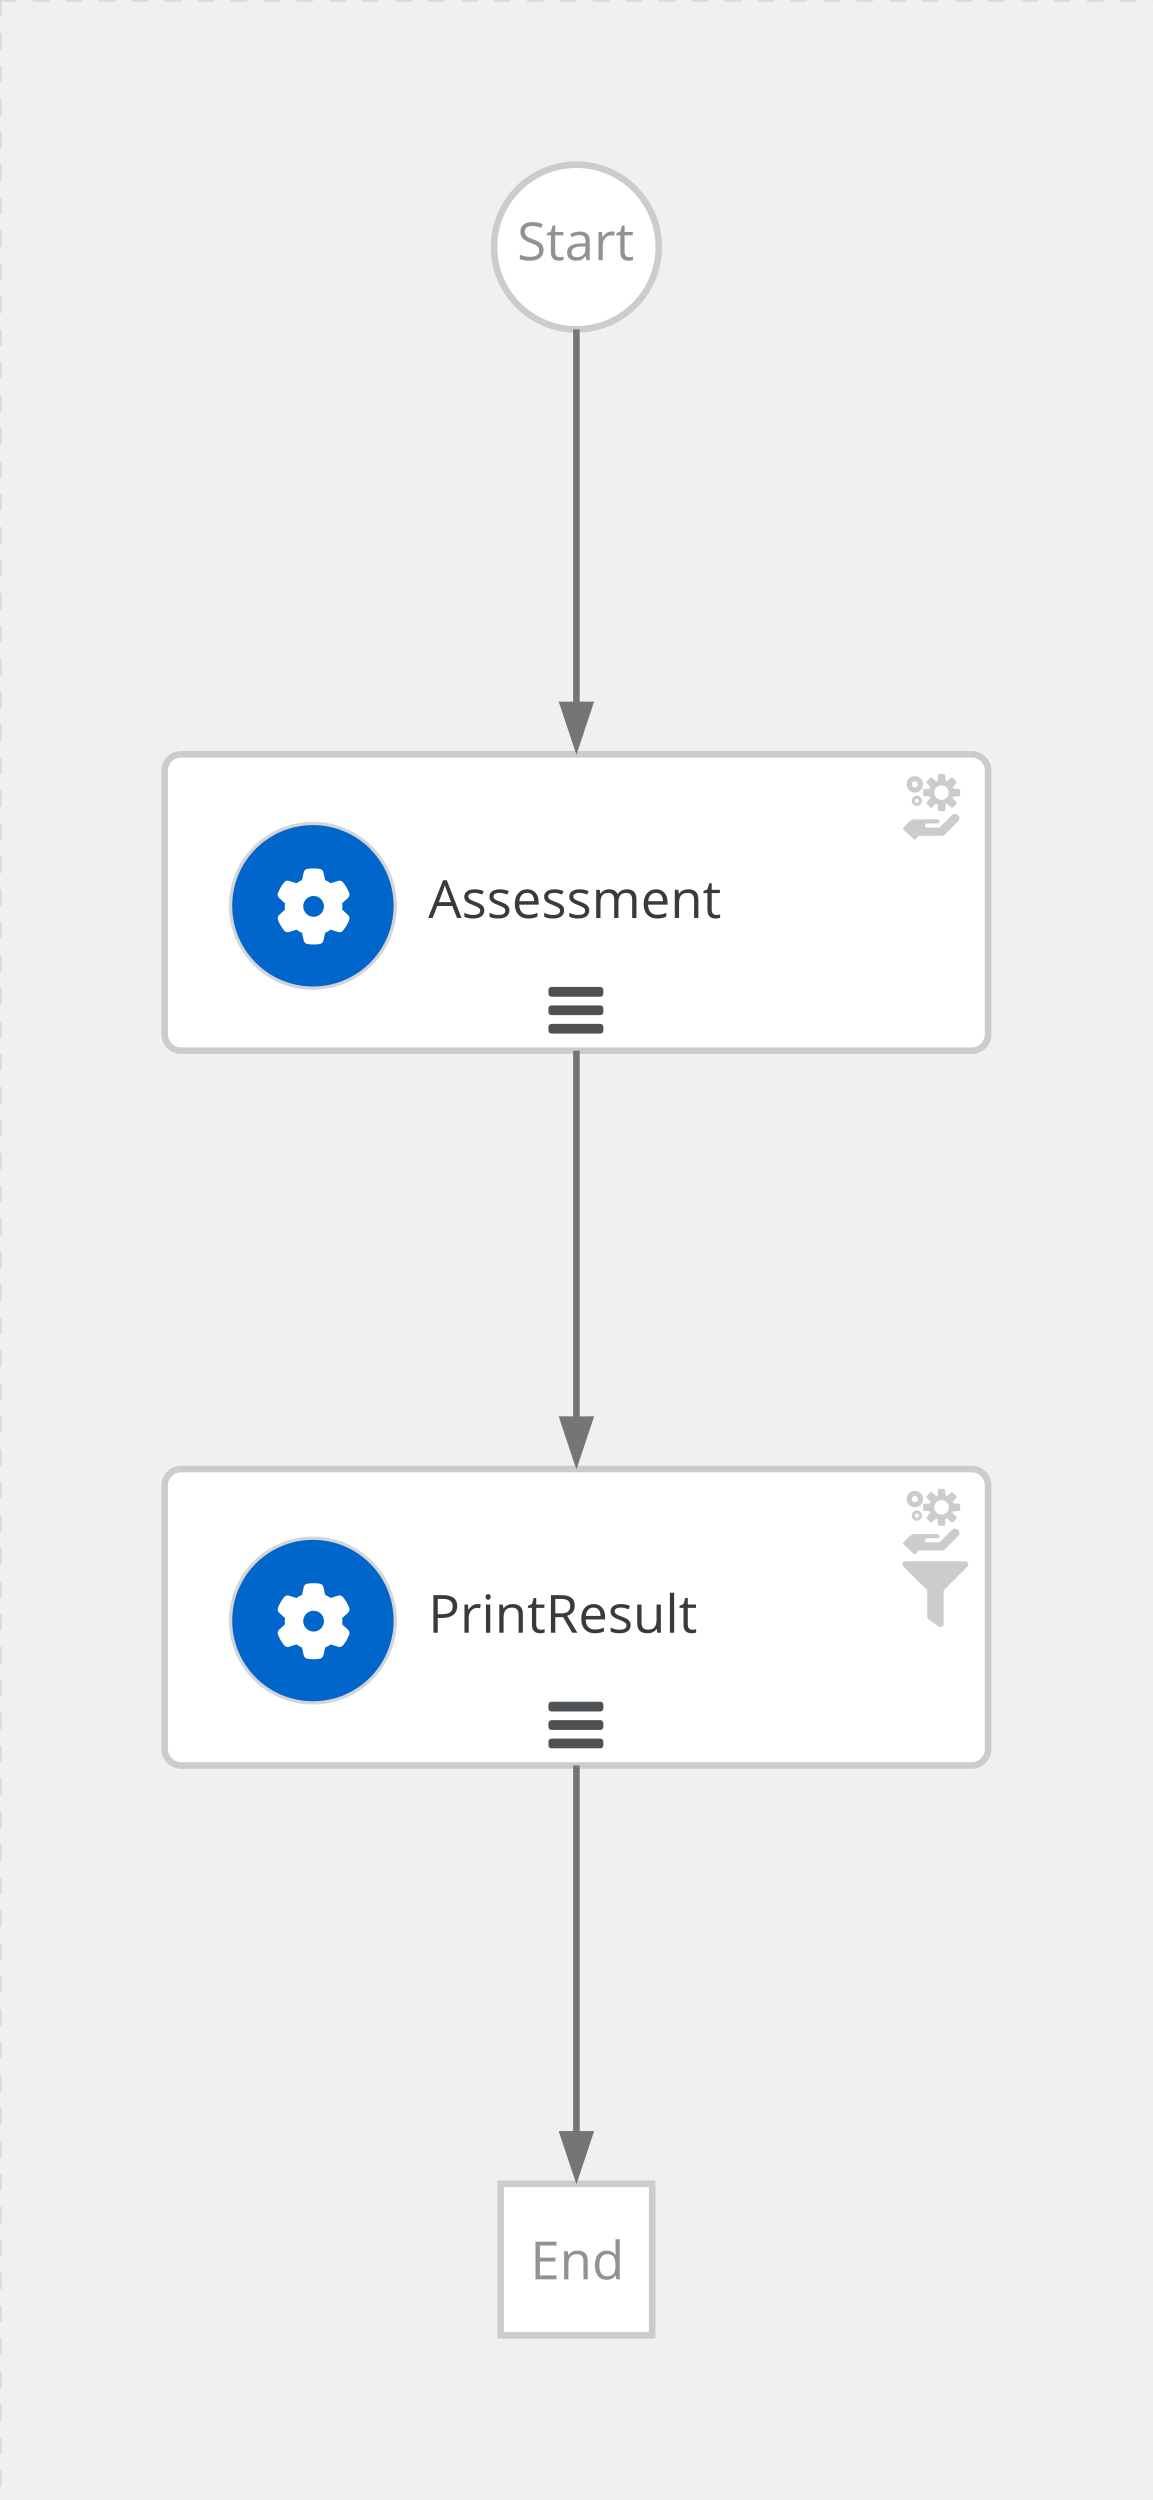
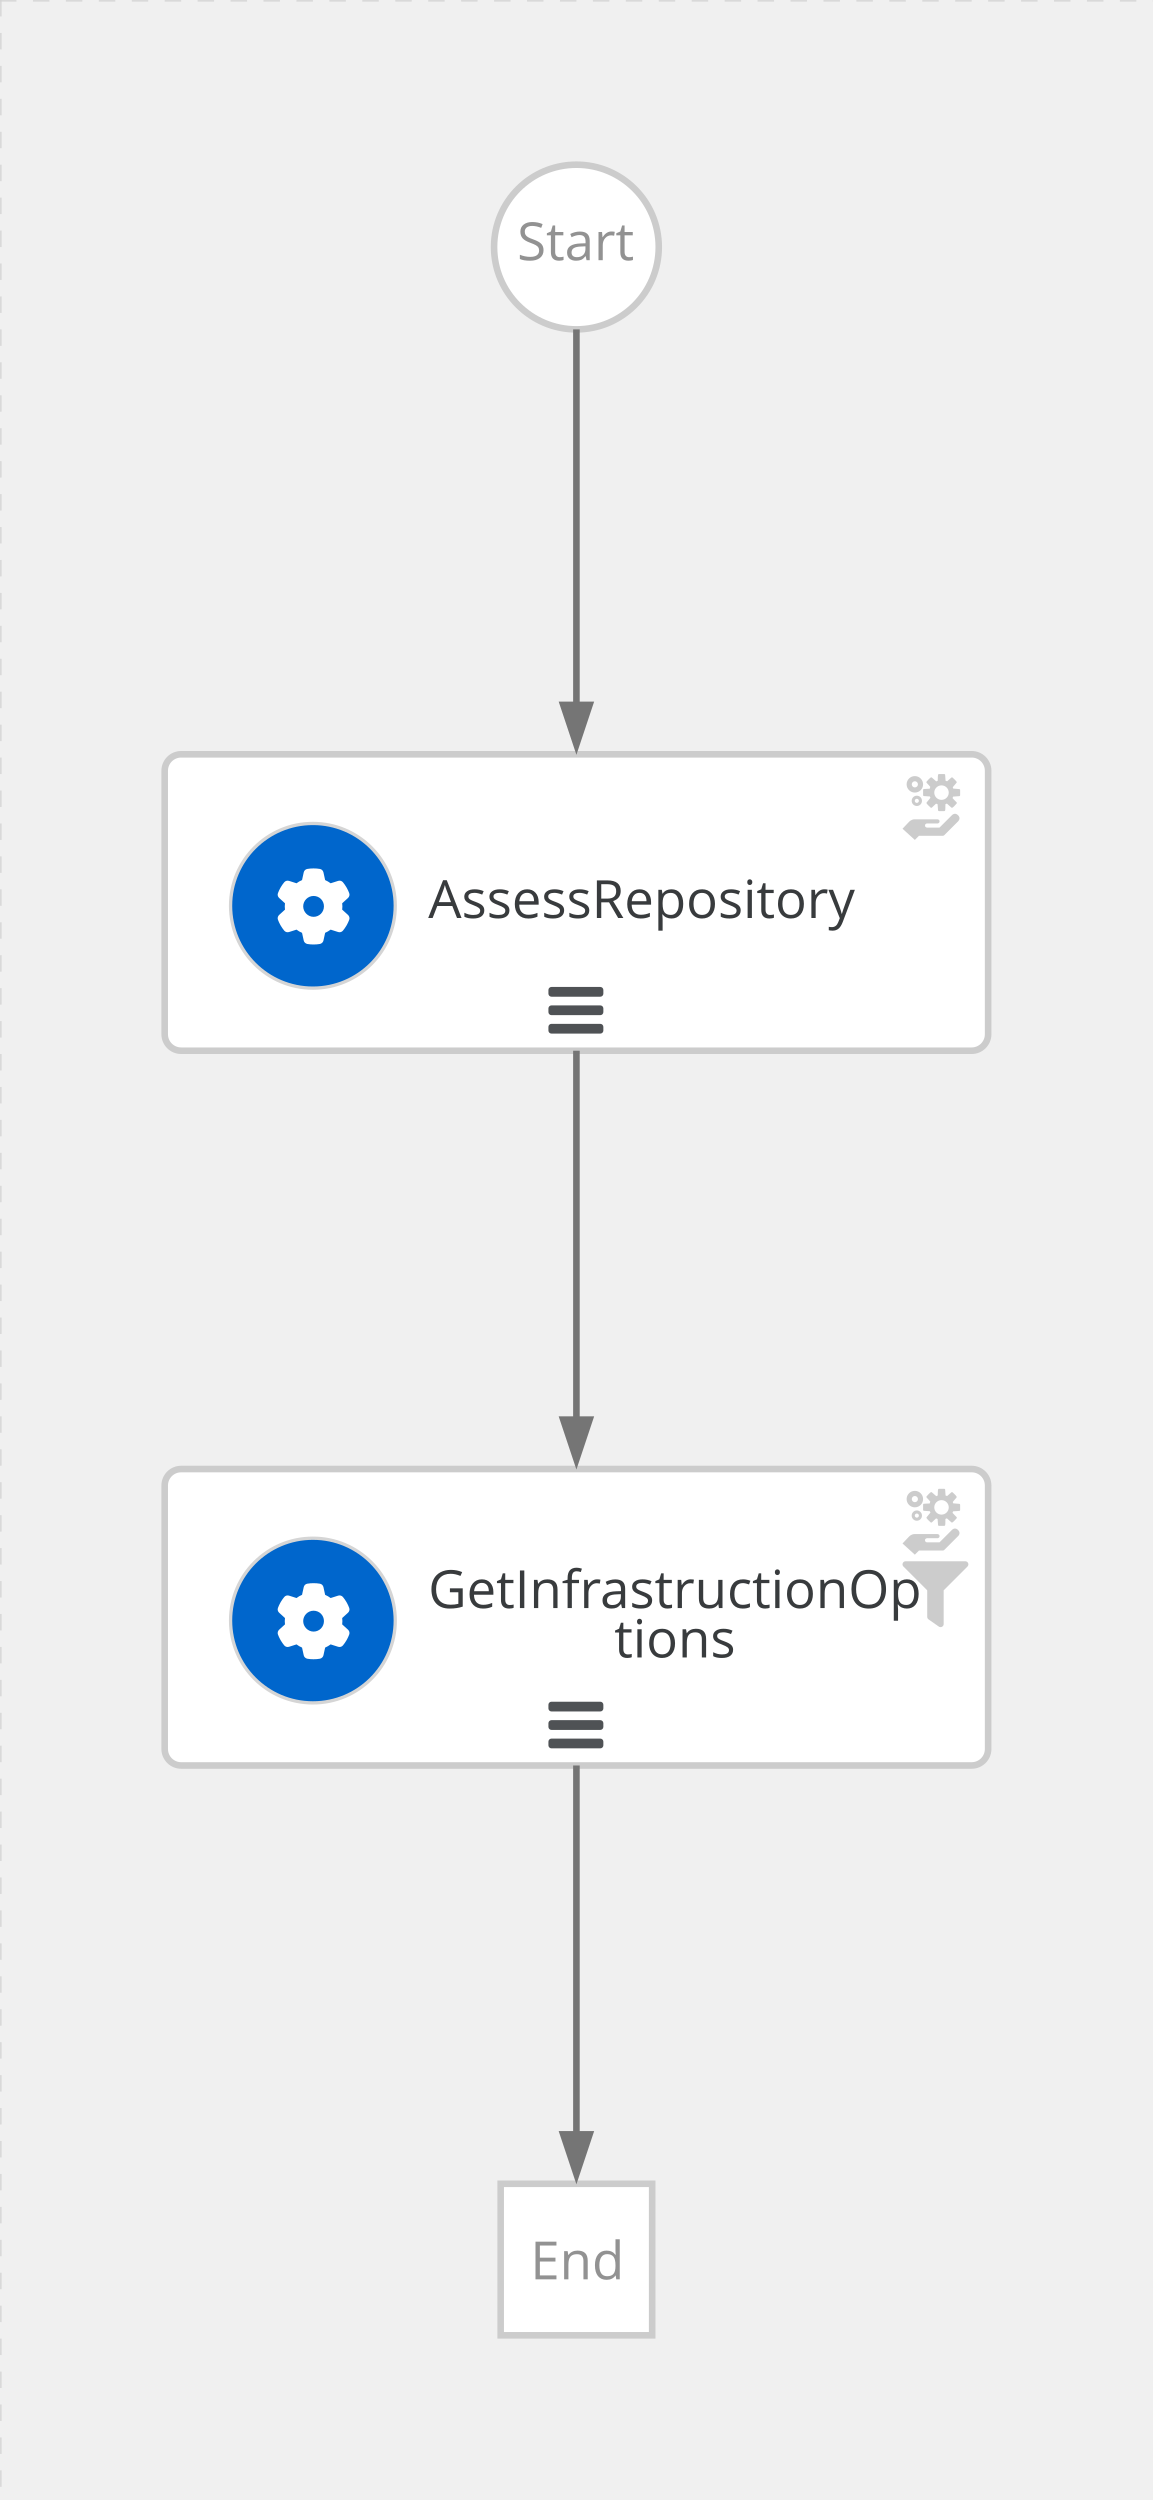
<svg xmlns="http://www.w3.org/2000/svg" version="1.1" width="350" height="759" viewBox="0 0 350 759">
  <defs />
  <g transform="matrix(1,0,0,1,0,0)">
    <g>
      <g>
        <g>
          <path fill="none" stroke="#d3d3d3" paint-order="fill stroke markers" d=" M 0 0 L 1200 0" stroke-miterlimit="10" stroke-opacity="0.8" stroke-dasharray="5" />
        </g>
        <g>
          <path fill="none" stroke="#d3d3d3" paint-order="fill stroke markers" d=" M 0 0 L 0 800" stroke-miterlimit="10" stroke-opacity="0.8" stroke-dasharray="5" />
        </g>
      </g>
-       <g id="_8EA9F70B-F9AA-4952-9E81-4C4D8E68BADC" transform="matrix(1,0,0,1,150,50)">
+       <g id="_9C9E56B1-6BFE-47C4-849D-CAA71E6E0498" transform="matrix(1,0,0,1,150,50)">
        <g>
-           <path fill="#fff" stroke="#ccc" id="_8EA9F70B-F9AA-4952-9E81-4C4D8E68BADC?shapeType=BACKGROUND" paint-order="fill stroke markers" d=" M 25 0 L 25 0 L 25 0 A 25 25 0 0 1 50 25 L 50 25 L 50 25 A 25 25 0 0 1 25 50 L 25 50 L 25 50 A 25 25 0 0 1 0 25 L 0 25 L 0 25 A 25 25 0 0 1 25 0 Z" stroke-miterlimit="10" stroke-width="2" stroke-dasharray="" />
+           <path fill="#fff" stroke="#ccc" id="_9C9E56B1-6BFE-47C4-849D-CAA71E6E0498?shapeType=BACKGROUND" paint-order="fill stroke markers" d=" M 25 0 L 25 0 L 25 0 A 25 25 0 0 1 50 25 L 50 25 L 50 25 A 25 25 0 0 1 25 50 L 25 50 L 25 50 A 25 25 0 0 1 0 25 L 0 25 L 0 25 A 25 25 0 0 1 25 0 Z" stroke-miterlimit="10" stroke-width="2" stroke-dasharray="" />
        </g>
        <g transform="matrix(1,0,0,1,7,29)">
          <text fill="#929292" stroke="none" font-family="Open Sans" font-size="12pt" font-style="normal" font-weight="normal" text-decoration="normal" x="0" y="0" text-anchor="start" dominant-baseline="alphabetic">Start</text>
        </g>
      </g>
-       <g id="_D7A8B6CB-78A3-4234-A9AA-9031D909CD35" transform="matrix(1,0,0,1,50,229)">
+       <g id="_049C7F4B-E709-42B7-B1CB-46B01E498F04" transform="matrix(1,0,0,1,50,229)">
        <g>
-           <path fill="#fff" stroke="#ccc" id="_D7A8B6CB-78A3-4234-A9AA-9031D909CD35?shapeType=BACKGROUND" paint-order="fill stroke markers" d=" M 0 5 L 0 5 L 0 5 A 5 5 0 0 1 5 0 L 245 0 L 245 0 L 245 0 A 5 5 0 0 1 250 5 L 250 85 L 250 85 L 250 85 A 5 5 0 0 1 245 90 L 5 90 L 5 90 L 5 90 A 5 5 0 0 1 0 85 Z" stroke-miterlimit="10" stroke-width="2" stroke-dasharray="" />
+           <path fill="#fff" stroke="#ccc" id="_049C7F4B-E709-42B7-B1CB-46B01E498F04?shapeType=BACKGROUND" paint-order="fill stroke markers" d=" M 0 5 L 0 5 L 0 5 A 5 5 0 0 1 5 0 L 245 0 L 245 0 L 245 0 A 5 5 0 0 1 250 5 L 250 85 L 250 85 L 250 85 A 5 5 0 0 1 245 90 L 5 90 L 5 90 L 5 90 A 5 5 0 0 1 0 85 Z" stroke-miterlimit="10" stroke-width="2" stroke-dasharray="" />
        </g>
        <g transform="matrix(1,0,0,1,45,46)">
-           <g id="_D7A8B6CB-78A3-4234-A9AA-9031D909CD35">
-             <path fill="#0066CC" stroke="#d5d5d5" id="_D7A8B6CB-78A3-4234-A9AA-9031D909CD35" paint-order="fill stroke markers" d=" M 0 -25 L 0 -25 L 1.5308084989341915e-15 -25 A 25 25 0 0 1 25 0 L 25 0 L 25 0 A 25 25 0 0 1 1.5308084989341915e-15 25 L 0 25 L 1.5308084989341915e-15 25 A 25 25 0 0 1 -25 3.061616997868383e-15 L -25 0 L -25 3.061616997868383e-15 A 25 25 0 0 1 1.5308084989341915e-15 -25 Z" stroke-miterlimit="10" stroke-dasharray="" />
+           <g id="_049C7F4B-E709-42B7-B1CB-46B01E498F04">
+             <path fill="#0066CC" stroke="#d5d5d5" id="_049C7F4B-E709-42B7-B1CB-46B01E498F04" paint-order="fill stroke markers" d=" M 0 -25 L 0 -25 L 1.5308084989341915e-15 -25 A 25 25 0 0 1 25 0 L 25 0 L 25 0 A 25 25 0 0 1 1.5308084989341915e-15 25 L 0 25 L 1.5308084989341915e-15 25 A 25 25 0 0 1 -25 3.061616997868383e-15 L -25 0 L -25 3.061616997868383e-15 A 25 25 0 0 1 1.5308084989341915e-15 -25 Z" stroke-miterlimit="10" stroke-dasharray="" />
          </g>
          <g>
            <g transform="matrix(0.35,0,0,0.35,-11,-11)">
              <path fill="#fff" stroke="#fff" paint-order="fill stroke markers" d=" M 0 0 M 61.99 20.83 C 62.4 21.9 62.05 23.12 61.2 23.9 L 55.79 28.83 C 55.93 29.87 56 30.93 56 32 C 56 33.07 55.92 34.14 55.79 35.17 L 61.2 40.09 C 62.05 40.88 62.4 42.09 61.99 43.17 C 61.44 44.66 60.78 46.09 60.03 47.46 L 59.44 48.47 C 58.61 49.85 57.69 51.15 56.68 52.38 C 55.93 53.27 54.72 53.58 53.62 53.23 L 46.66 51.01 C 44.98 52.3 43.02 53.37 41.16 54.2 L 39.6 61.34 C 39.35 62.46 38.48 63.26 37.32 63.56 C 35.6 63.85 33.82 64 31.9 64 C 30.2 64 28.42 63.85 26.7 63.56 C 25.55 63.26 24.68 62.46 24.43 61.34 L 22.87 54.2 C 20.89 53.37 19.04 52.3 17.37 51.01 L 10.41 53.23 C 9.31 53.58 8.09 53.27 7.35 52.38 C 6.34 51.14 5.41 49.84 4.59 48.47 L 4 47.46 C 3.24 46.1 2.58 44.66 2.03 43.17 C 1.63 42.09 1.97 40.88 2.82 40.09 L 8.23 35.17 C 8.09 34.13 8.02 33.07 8.02 32 C 8.02 30.93 8.09 29.86 8.23 28.83 L 2.82 23.9 C 1.96 23.11 1.62 21.91 2.03 20.83 C 2.58 19.34 3.25 17.9 4 16.54 L 4.58 15.53 C 5.41 14.15 6.33 12.86 7.35 11.62 C 8.09 10.73 9.31 10.42 10.41 10.77 L 17.37 12.99 C 19.04 11.7 20.89 10.62 22.87 9.81 L 24.43 2.67 C 24.68 1.54 25.55 0.63 26.7 0.44 C 28.43 0.15 30.2 8.326672684688674e-16 32.01 8.326672684688674e-16 C 33.82 8.326672684688674e-16 35.6 0.15 37.32 0.44 C 38.47 0.63 39.35 1.53 39.6 2.67 L 41.16 9.81 C 43.02 10.63 44.98 11.7 46.66 12.99 L 53.62 10.77 C 54.72 10.42 55.93 10.73 56.68 11.62 C 57.69 12.85 58.62 14.15 59.44 15.53 L 60.03 16.54 C 60.78 17.9 61.44 19.34 61.99 20.83 L 61.99 20.83 Z M 0 0 M 32 42 C 37.53 42 42 37.53 42 31.89 C 42 26.25 37.53 21.89 32 21.89 C 26.47 21.89 22 26.48 22 31.89 C 22 37.3 26.48 42 32 42 Z" stroke-miterlimit="10" stroke-width="2" stroke-dasharray="" />
            </g>
          </g>
        </g>
        <g transform="matrix(1,0,0,1,224,6)">
          <g>
            <path fill="white" stroke="white" paint-order="fill stroke markers" d=" M 9 0 L 11 0 L 11 0 A 9 9 0 0 1 20 9 L 20 11 L 20 11 A 9 9 0 0 1 11 20 L 9 20 L 9 20 A 9 9 0 0 1 0 11 L 0 9 L 0 9 A 9 9 0 0 1 9 0 Z" fill-opacity="0.001" stroke-miterlimit="10" stroke-opacity="0.001" stroke-dasharray="" />
          </g>
          <g transform="matrix(2,0,0,2,0,0)">
            <path fill="#CCC" stroke="none" paint-order="stroke fill markers" d=" M 0 0 M 2.175 3.286 C 1.743 3.286 1.394 3.637 1.394 4.067 C 1.394 4.498 1.745 4.849 2.175 4.849 C 2.605 4.849 2.956 4.498 2.956 4.067 C 2.956 3.637 2.606 3.286 2.175 3.286 Z M 0 0 M 2.175 4.38 C 2.003 4.38 1.863 4.239 1.863 4.067 C 1.863 3.896 2.003 3.755 2.175 3.755 C 2.346 3.755 2.487 3.896 2.487 4.067 C 2.487 4.239 2.346 4.38 2.175 4.38 Z M 0 0 M 1.875 0.312 C 1.185 0.312 0.625 0.873 0.625 1.563 C 0.625 2.254 1.185 2.813 1.875 2.813 C 2.565 2.813 3.125 2.253 3.125 1.563 C 3.125 0.874 2.565 0.312 1.875 0.312 Z M 0 0 M 1.875 2.032 C 1.616 2.032 1.406 1.822 1.406 1.563 C 1.406 1.304 1.616 1.094 1.875 1.094 C 2.134 1.094 2.344 1.304 2.344 1.563 C 2.344 1.822 2.134 2.032 1.875 2.032 Z M 0 0 M 8.641 2.285 L 7.704 2.208 C 7.665 2.085 7.683 2.121 7.626 2 C 7.75 1.829 8.078 1.493 8.205 1.321 C 8.222 1.296 8.235 1.269 8.235 1.238 C 8.235 1.115 7.716 0.64 7.603 0.535 C 7.577 0.513 7.546 0.5 7.511 0.5 C 7.48 0.5 7.449 0.509 7.423 0.53 L 6.772 1.1 C 6.666 1.047 6.65 1.047 6.535 1.012 L 6.475 0.112 C 6.47 0.048 6.408 0 6.346 0 L 5.53 0 C 5.469 0 5.416 0.044 5.399 0.106 C 5.343 0.32 5.371 0.796 5.348 1.017 C 5.23 1.056 5.241 1.065 5.129 1.122 L 4.452 0.528 C 4.427 0.511 4.395 0.498 4.36 0.498 C 4.233 0.498 3.74 1.031 3.654 1.149 C 3.631 1.174 3.623 1.205 3.623 1.235 C 3.623 1.266 3.637 1.297 3.654 1.322 C 3.793 1.489 4.098 1.773 4.22 1.949 C 4.164 2.059 4.173 2.109 4.137 2.226 L 3.227 2.269 C 3.17 2.278 3.126 2.345 3.126 2.401 L 3.125 3.213 C 3.125 3.276 3.169 3.332 3.23 3.342 L 4.15 3.402 C 4.189 3.524 4.18 3.485 4.242 3.605 C 4.115 3.776 3.793 4.143 3.666 4.309 C 3.648 4.334 3.636 4.361 3.636 4.392 C 3.636 4.52 4.155 4.99 4.269 5.094 C 4.294 5.117 4.325 5.129 4.36 5.129 C 4.39 5.129 4.427 5.121 4.447 5.1 L 5.094 4.495 C 5.2 4.548 5.209 4.543 5.325 4.578 L 5.397 5.515 C 5.406 5.577 5.468 5.625 5.528 5.625 L 6.345 5.625 C 6.406 5.625 6.459 5.581 6.475 5.52 C 6.532 5.304 6.491 4.804 6.513 4.577 C 6.631 4.542 6.62 4.536 6.732 4.479 L 7.423 5.095 C 7.448 5.113 7.479 5.126 7.514 5.126 C 7.642 5.126 8.135 4.589 8.221 4.472 C 8.244 4.449 8.252 4.419 8.252 4.388 C 8.252 4.353 8.238 4.327 8.221 4.302 C 8.082 4.135 7.714 3.824 7.591 3.649 C 7.647 3.54 7.637 3.542 7.672 3.426 L 8.648 3.353 C 8.705 3.345 8.749 3.278 8.749 3.222 L 8.749 2.41 C 8.747 2.355 8.703 2.297 8.641 2.285 Z M 0 0 M 5.92 3.919 C 5.317 3.919 4.822 3.427 4.822 2.819 C 4.822 2.212 5.314 1.72 5.92 1.72 C 6.528 1.72 7.02 2.212 7.02 2.819 C 7.02 3.427 6.528 3.919 5.92 3.919 Z M 0 0 M 8.435 6.25 C 7.941 5.757 7.497 6.25 7.497 6.25 L 5.622 8.125 L 3.728 8.125 C 3.728 8.125 3.415 8.125 3.415 7.813 C 3.415 7.5 3.747 7.5 3.747 7.5 L 5.31 7.5 C 5.31 7.5 5.622 7.5 5.622 7.187 C 5.622 6.875 5.31 6.875 5.31 6.875 L 1.882 6.87 C 1.683 6.865 1.305 6.905 0.944 7.304 L 0 8.301 L 1.872 10 L 2.497 9.374 L 6.117 9.374 C 6.2 9.374 6.28 9.342 6.339 9.283 L 6.872 8.75 L 8.435 7.187 C 8.435 7.187 8.927 6.743 8.435 6.25 Z" />
          </g>
        </g>
        <g transform="matrix(1,0,0,1,117,70)">
          <g>
            <path fill="white" stroke="white" paint-order="fill stroke markers" d=" M 9 0 L 11 0 L 11 0 A 9 9 0 0 1 20 9 L 20 11 L 20 11 A 9 9 0 0 1 11 20 L 9 20 L 9 20 A 9 9 0 0 1 0 11 L 0 9 L 0 9 A 9 9 0 0 1 9 0 Z" fill-opacity="0.001" stroke-miterlimit="10" stroke-opacity="0.001" stroke-dasharray="" />
          </g>
          <g>
            <path fill="#4F5255" stroke="#4F5255" paint-order="fill stroke markers" d=" M 0 0 M 15.26 3.1 L 0.42 3.1 C 0.189 3.1 0 2.911 0 2.68 L 0 1.56 C 0 1.329 0.189 1.14 0.42 1.14 L 15.26 1.14 C 15.491 1.14 15.68 1.329 15.68 1.56 L 15.68 2.68 C 15.68 2.911 15.491 3.1 15.26 3.1 Z M 0 0 M 15.26 8.7 L 0.42 8.7 C 0.189 8.7 0 8.511 0 8.28 L 0 7.16 C 0 6.929 0.189 6.74 0.42 6.74 L 15.26 6.74 C 15.491 6.74 15.68 6.929 15.68 7.16 L 15.68 8.28 C 15.68 8.511 15.491 8.7 15.26 8.7 Z M 0 0 M 15.26 14.3 L 0.42 14.3 C 0.189 14.3 0 14.111 0 13.88 L 0 12.76 C 0 12.529 0.189 12.34 0.42 12.34 L 15.26 12.34 C 15.491 12.34 15.68 12.529 15.68 12.76 L 15.68 13.88 C 15.68 14.111 15.491 14.3 15.26 14.3 Z" stroke-miterlimit="10" stroke-dasharray="" />
          </g>
        </g>
        <g transform="matrix(1,0,0,1,80,31.5)">
-           <text fill="#383B3D" stroke="none" font-family="Open Sans" font-size="12pt" font-style="normal" font-weight="normal" text-decoration="normal" x="44.48" y="12" text-anchor="middle" dominant-baseline="central">Assessment</text>
+           <text fill="#383B3D" stroke="none" font-family="Open Sans" font-size="12pt" font-style="normal" font-weight="normal" text-decoration="normal" x="64.777" y="12" text-anchor="middle" dominant-baseline="central">AssessRepository</text>
        </g>
      </g>
-       <g id="_9D924B7D-1FB5-4D83-B306-01F58D9CB186" transform="matrix(1,0,0,1,50,446)">
+       <g id="_BF46CB74-DBD8-4FCA-8467-02E5ECF15D85" transform="matrix(1,0,0,1,50,446)">
        <g>
-           <path fill="#fff" stroke="#ccc" id="_9D924B7D-1FB5-4D83-B306-01F58D9CB186?shapeType=BACKGROUND" paint-order="fill stroke markers" d=" M 0 5 L 0 5 L 0 5 A 5 5 0 0 1 5 0 L 245 0 L 245 0 L 245 0 A 5 5 0 0 1 250 5 L 250 85 L 250 85 L 250 85 A 5 5 0 0 1 245 90 L 5 90 L 5 90 L 5 90 A 5 5 0 0 1 0 85 Z" stroke-miterlimit="10" stroke-width="2" stroke-dasharray="" />
+           <path fill="#fff" stroke="#ccc" id="_BF46CB74-DBD8-4FCA-8467-02E5ECF15D85?shapeType=BACKGROUND" paint-order="fill stroke markers" d=" M 0 5 L 0 5 L 0 5 A 5 5 0 0 1 5 0 L 245 0 L 245 0 L 245 0 A 5 5 0 0 1 250 5 L 250 85 L 250 85 L 250 85 A 5 5 0 0 1 245 90 L 5 90 L 5 90 L 5 90 A 5 5 0 0 1 0 85 Z" stroke-miterlimit="10" stroke-width="2" stroke-dasharray="" />
        </g>
        <g transform="matrix(1,0,0,1,45,46)">
-           <g id="_9D924B7D-1FB5-4D83-B306-01F58D9CB186">
-             <path fill="#0066CC" stroke="#d5d5d5" id="_9D924B7D-1FB5-4D83-B306-01F58D9CB186" paint-order="fill stroke markers" d=" M 0 -25 L 0 -25 L 1.5308084989341915e-15 -25 A 25 25 0 0 1 25 0 L 25 0 L 25 0 A 25 25 0 0 1 1.5308084989341915e-15 25 L 0 25 L 1.5308084989341915e-15 25 A 25 25 0 0 1 -25 3.061616997868383e-15 L -25 0 L -25 3.061616997868383e-15 A 25 25 0 0 1 1.5308084989341915e-15 -25 Z" stroke-miterlimit="10" stroke-dasharray="" />
+           <g id="_BF46CB74-DBD8-4FCA-8467-02E5ECF15D85">
+             <path fill="#0066CC" stroke="#d5d5d5" id="_BF46CB74-DBD8-4FCA-8467-02E5ECF15D85" paint-order="fill stroke markers" d=" M 0 -25 L 0 -25 L 1.5308084989341915e-15 -25 A 25 25 0 0 1 25 0 L 25 0 L 25 0 A 25 25 0 0 1 1.5308084989341915e-15 25 L 0 25 L 1.5308084989341915e-15 25 A 25 25 0 0 1 -25 3.061616997868383e-15 L -25 0 L -25 3.061616997868383e-15 A 25 25 0 0 1 1.5308084989341915e-15 -25 Z" stroke-miterlimit="10" stroke-dasharray="" />
          </g>
          <g>
            <g transform="matrix(0.35,0,0,0.35,-11,-11)">
              <path fill="#fff" stroke="#fff" paint-order="fill stroke markers" d=" M 0 0 M 61.99 20.83 C 62.4 21.9 62.05 23.12 61.2 23.9 L 55.79 28.83 C 55.93 29.87 56 30.93 56 32 C 56 33.07 55.92 34.14 55.79 35.17 L 61.2 40.09 C 62.05 40.88 62.4 42.09 61.99 43.17 C 61.44 44.66 60.78 46.09 60.03 47.46 L 59.44 48.47 C 58.61 49.85 57.69 51.15 56.68 52.38 C 55.93 53.27 54.72 53.58 53.62 53.23 L 46.66 51.01 C 44.98 52.3 43.02 53.37 41.16 54.2 L 39.6 61.34 C 39.35 62.46 38.48 63.26 37.32 63.56 C 35.6 63.85 33.82 64 31.9 64 C 30.2 64 28.42 63.85 26.7 63.56 C 25.55 63.26 24.68 62.46 24.43 61.34 L 22.87 54.2 C 20.89 53.37 19.04 52.3 17.37 51.01 L 10.41 53.23 C 9.31 53.58 8.09 53.27 7.35 52.38 C 6.34 51.14 5.41 49.84 4.59 48.47 L 4 47.46 C 3.24 46.1 2.58 44.66 2.03 43.17 C 1.63 42.09 1.97 40.88 2.82 40.09 L 8.23 35.17 C 8.09 34.13 8.02 33.07 8.02 32 C 8.02 30.93 8.09 29.86 8.23 28.83 L 2.82 23.9 C 1.96 23.11 1.62 21.91 2.03 20.83 C 2.58 19.34 3.25 17.9 4 16.54 L 4.58 15.53 C 5.41 14.15 6.33 12.86 7.35 11.62 C 8.09 10.73 9.31 10.42 10.41 10.77 L 17.37 12.99 C 19.04 11.7 20.89 10.62 22.87 9.81 L 24.43 2.67 C 24.68 1.54 25.55 0.63 26.7 0.44 C 28.43 0.15 30.2 8.326672684688674e-16 32.01 8.326672684688674e-16 C 33.82 8.326672684688674e-16 35.6 0.15 37.32 0.44 C 38.47 0.63 39.35 1.53 39.6 2.67 L 41.16 9.81 C 43.02 10.63 44.98 11.7 46.66 12.99 L 53.62 10.77 C 54.72 10.42 55.93 10.73 56.68 11.62 C 57.69 12.85 58.62 14.15 59.44 15.53 L 60.03 16.54 C 60.78 17.9 61.44 19.34 61.99 20.83 L 61.99 20.83 Z M 0 0 M 32 42 C 37.53 42 42 37.53 42 31.89 C 42 26.25 37.53 21.89 32 21.89 C 26.47 21.89 22 26.48 22 31.89 C 22 37.3 26.48 42 32 42 Z" stroke-miterlimit="10" stroke-width="2" stroke-dasharray="" />
            </g>
          </g>
        </g>
        <g transform="matrix(1,0,0,1,224,6)">
          <g>
            <path fill="white" stroke="white" paint-order="fill stroke markers" d=" M 9 0 L 11 0 L 11 0 A 9 9 0 0 1 20 9 L 20 11 L 20 11 A 9 9 0 0 1 11 20 L 9 20 L 9 20 A 9 9 0 0 1 0 11 L 0 9 L 0 9 A 9 9 0 0 1 9 0 Z" fill-opacity="0.001" stroke-miterlimit="10" stroke-opacity="0.001" stroke-dasharray="" />
          </g>
          <g transform="matrix(2,0,0,2,0,0)">
            <path fill="#CCC" stroke="none" paint-order="stroke fill markers" d=" M 0 0 M 2.175 3.286 C 1.743 3.286 1.394 3.637 1.394 4.067 C 1.394 4.498 1.745 4.849 2.175 4.849 C 2.605 4.849 2.956 4.498 2.956 4.067 C 2.956 3.637 2.606 3.286 2.175 3.286 Z M 0 0 M 2.175 4.38 C 2.003 4.38 1.863 4.239 1.863 4.067 C 1.863 3.896 2.003 3.755 2.175 3.755 C 2.346 3.755 2.487 3.896 2.487 4.067 C 2.487 4.239 2.346 4.38 2.175 4.38 Z M 0 0 M 1.875 0.312 C 1.185 0.312 0.625 0.873 0.625 1.563 C 0.625 2.254 1.185 2.813 1.875 2.813 C 2.565 2.813 3.125 2.253 3.125 1.563 C 3.125 0.874 2.565 0.312 1.875 0.312 Z M 0 0 M 1.875 2.032 C 1.616 2.032 1.406 1.822 1.406 1.563 C 1.406 1.304 1.616 1.094 1.875 1.094 C 2.134 1.094 2.344 1.304 2.344 1.563 C 2.344 1.822 2.134 2.032 1.875 2.032 Z M 0 0 M 8.641 2.285 L 7.704 2.208 C 7.665 2.085 7.683 2.121 7.626 2 C 7.75 1.829 8.078 1.493 8.205 1.321 C 8.222 1.296 8.235 1.269 8.235 1.238 C 8.235 1.115 7.716 0.64 7.603 0.535 C 7.577 0.513 7.546 0.5 7.511 0.5 C 7.48 0.5 7.449 0.509 7.423 0.53 L 6.772 1.1 C 6.666 1.047 6.65 1.047 6.535 1.012 L 6.475 0.112 C 6.47 0.048 6.408 0 6.346 0 L 5.53 0 C 5.469 0 5.416 0.044 5.399 0.106 C 5.343 0.32 5.371 0.796 5.348 1.017 C 5.23 1.056 5.241 1.065 5.129 1.122 L 4.452 0.528 C 4.427 0.511 4.395 0.498 4.36 0.498 C 4.233 0.498 3.74 1.031 3.654 1.149 C 3.631 1.174 3.623 1.205 3.623 1.235 C 3.623 1.266 3.637 1.297 3.654 1.322 C 3.793 1.489 4.098 1.773 4.22 1.949 C 4.164 2.059 4.173 2.109 4.137 2.226 L 3.227 2.269 C 3.17 2.278 3.126 2.345 3.126 2.401 L 3.125 3.213 C 3.125 3.276 3.169 3.332 3.23 3.342 L 4.15 3.402 C 4.189 3.524 4.18 3.485 4.242 3.605 C 4.115 3.776 3.793 4.143 3.666 4.309 C 3.648 4.334 3.636 4.361 3.636 4.392 C 3.636 4.52 4.155 4.99 4.269 5.094 C 4.294 5.117 4.325 5.129 4.36 5.129 C 4.39 5.129 4.427 5.121 4.447 5.1 L 5.094 4.495 C 5.2 4.548 5.209 4.543 5.325 4.578 L 5.397 5.515 C 5.406 5.577 5.468 5.625 5.528 5.625 L 6.345 5.625 C 6.406 5.625 6.459 5.581 6.475 5.52 C 6.532 5.304 6.491 4.804 6.513 4.577 C 6.631 4.542 6.62 4.536 6.732 4.479 L 7.423 5.095 C 7.448 5.113 7.479 5.126 7.514 5.126 C 7.642 5.126 8.135 4.589 8.221 4.472 C 8.244 4.449 8.252 4.419 8.252 4.388 C 8.252 4.353 8.238 4.327 8.221 4.302 C 8.082 4.135 7.714 3.824 7.591 3.649 C 7.647 3.54 7.637 3.542 7.672 3.426 L 8.648 3.353 C 8.705 3.345 8.749 3.278 8.749 3.222 L 8.749 2.41 C 8.747 2.355 8.703 2.297 8.641 2.285 Z M 0 0 M 5.92 3.919 C 5.317 3.919 4.822 3.427 4.822 2.819 C 4.822 2.212 5.314 1.72 5.92 1.72 C 6.528 1.72 7.02 2.212 7.02 2.819 C 7.02 3.427 6.528 3.919 5.92 3.919 Z M 0 0 M 8.435 6.25 C 7.941 5.757 7.497 6.25 7.497 6.25 L 5.622 8.125 L 3.728 8.125 C 3.728 8.125 3.415 8.125 3.415 7.813 C 3.415 7.5 3.747 7.5 3.747 7.5 L 5.31 7.5 C 5.31 7.5 5.622 7.5 5.622 7.187 C 5.622 6.875 5.31 6.875 5.31 6.875 L 1.882 6.87 C 1.683 6.865 1.305 6.905 0.944 7.304 L 0 8.301 L 1.872 10 L 2.497 9.374 L 6.117 9.374 C 6.2 9.374 6.28 9.342 6.339 9.283 L 6.872 8.75 L 8.435 7.187 C 8.435 7.187 8.927 6.743 8.435 6.25 Z" />
          </g>
        </g>
        <g transform="matrix(1,0,0,1,224,28)">
          <g>
            <path fill="white" stroke="white" paint-order="fill stroke markers" d=" M 9 0 L 11 0 L 11 0 A 9 9 0 0 1 20 9 L 20 11 L 20 11 A 9 9 0 0 1 11 20 L 9 20 L 9 20 A 9 9 0 0 1 0 11 L 0 9 L 0 9 A 9 9 0 0 1 9 0 Z" fill-opacity="0.001" stroke-miterlimit="10" stroke-opacity="0.001" stroke-dasharray="" />
          </g>
          <g transform="matrix(2,0,0,2,0,0)">
            <path fill="#CCC" stroke="none" paint-order="stroke fill markers" d=" M 0 0 M 9.531 0 L 0.469 0 C 0.053 0 -0.157 0.505 0.138 0.8 L 3.75 4.413 L 3.75 8.437 C 3.75 8.59 3.825 8.734 3.95 8.822 L 5.513 9.915 C 5.821 10.131 6.25 9.912 6.25 9.531 L 6.25 4.413 L 9.862 0.8 C 10.157 0.506 9.948 0 9.531 0 Z" />
          </g>
        </g>
        <g transform="matrix(1,0,0,1,117,70)">
          <g>
            <path fill="white" stroke="white" paint-order="fill stroke markers" d=" M 9 0 L 11 0 L 11 0 A 9 9 0 0 1 20 9 L 20 11 L 20 11 A 9 9 0 0 1 11 20 L 9 20 L 9 20 A 9 9 0 0 1 0 11 L 0 9 L 0 9 A 9 9 0 0 1 9 0 Z" fill-opacity="0.001" stroke-miterlimit="10" stroke-opacity="0.001" stroke-dasharray="" />
          </g>
          <g>
            <path fill="#4F5255" stroke="#4F5255" paint-order="fill stroke markers" d=" M 0 0 M 15.26 3.1 L 0.42 3.1 C 0.189 3.1 0 2.911 0 2.68 L 0 1.56 C 0 1.329 0.189 1.14 0.42 1.14 L 15.26 1.14 C 15.491 1.14 15.68 1.329 15.68 1.56 L 15.68 2.68 C 15.68 2.911 15.491 3.1 15.26 3.1 Z M 0 0 M 15.26 8.7 L 0.42 8.7 C 0.189 8.7 0 8.511 0 8.28 L 0 7.16 C 0 6.929 0.189 6.74 0.42 6.74 L 15.26 6.74 C 15.491 6.74 15.68 6.929 15.68 7.16 L 15.68 8.28 C 15.68 8.511 15.491 8.7 15.26 8.7 Z M 0 0 M 15.26 14.3 L 0.42 14.3 C 0.189 14.3 0 14.111 0 13.88 L 0 12.76 C 0 12.529 0.189 12.34 0.42 12.34 L 15.26 12.34 C 15.491 12.34 15.68 12.529 15.68 12.76 L 15.68 13.88 C 15.68 14.111 15.491 14.3 15.26 14.3 Z" stroke-miterlimit="10" stroke-dasharray="" />
          </g>
        </g>
-         <g transform="matrix(1,0,0,1,80,31.5)">
-           <text fill="#383B3D" stroke="none" font-family="Open Sans" font-size="12pt" font-style="normal" font-weight="normal" text-decoration="normal" x="40.848" y="12" text-anchor="middle" dominant-baseline="central">PrintResult</text>
+         <g transform="matrix(1,0,0,1,80,24)">
+           <text fill="#383B3D" stroke="none" font-family="Open Sans" font-size="12pt" font-style="normal" font-weight="normal" text-decoration="normal" x="74.891" y="12" text-anchor="middle" dominant-baseline="central">GetInfrastructionOp</text>
+           <text fill="#383B3D" stroke="none" font-family="Open Sans" font-size="12pt" font-style="normal" font-weight="normal" text-decoration="normal" x="74.891" y="27" text-anchor="middle" dominant-baseline="central">             tions              </text>
        </g>
      </g>
-       <g id="_98561B2B-AED8-431C-96AC-C5DEDE93B477" transform="matrix(1,0,0,1,152,663)">
+       <g id="_BE4D141C-F48E-4315-B157-63AC6B0E7889" transform="matrix(1,0,0,1,152,663)">
        <g>
-           <path fill="#fff" stroke="#ccc" id="_98561B2B-AED8-431C-96AC-C5DEDE93B477?shapeType=BACKGROUND" paint-order="fill stroke markers" d=" M 0 0 L 46 0 L 46 46 L 0 46 Z" stroke-miterlimit="10" stroke-width="2" stroke-dasharray="" />
+           <path fill="#fff" stroke="#ccc" id="_BE4D141C-F48E-4315-B157-63AC6B0E7889?shapeType=BACKGROUND" paint-order="fill stroke markers" d=" M 0 0 L 46 0 L 46 46 L 0 46 Z" stroke-miterlimit="10" stroke-width="2" stroke-dasharray="" />
        </g>
        <g transform="matrix(1,0,0,1,9,29)">
          <text fill="#929292" stroke="none" font-family="Open Sans" font-size="12pt" font-style="normal" font-weight="normal" text-decoration="normal" x="0" y="0" text-anchor="start" dominant-baseline="alphabetic">End</text>
        </g>
      </g>
      <g id="startEdge">
        <g>
          <path fill="none" stroke="#757575" paint-order="fill stroke markers" d=" M 175 100 L 175 110 L 175 174.667 L 175 217" stroke-miterlimit="10" stroke-width="2" stroke-dasharray="" />
        </g>
        <g transform="matrix(1,0,0,1,175,100)" />
        <g transform="matrix(-1,1.2246467991473532e-16,-1.2246467991473532e-16,-1,179,229)">
          <path fill="#757575" stroke="#757575" paint-order="fill stroke markers" d=" M 8 15 L 0 15 L 4 3 Z" stroke-miterlimit="10" stroke-width="2" stroke-dasharray="" />
        </g>
        <g />
        <g transform="matrix(1,0,0,1,185,164.5)" />
      </g>
-       <g id="_E63833CE-C467-4318-81AB-B60BE7BF95C5">
+       <g id="_44E98712-9722-4AF8-954E-2E4D13756132">
        <g>
          <path fill="none" stroke="#757575" paint-order="fill stroke markers" d=" M 175 319 L 175 329 L 175 392.333 L 175 434" stroke-miterlimit="10" stroke-width="2" stroke-dasharray="" />
        </g>
        <g transform="matrix(1,0,0,1,175,319)" />
        <g transform="matrix(-1,1.2246467991473532e-16,-1.2246467991473532e-16,-1,179,446)">
          <path fill="#757575" stroke="#757575" paint-order="fill stroke markers" d=" M 8 15 L 0 15 L 4 3 Z" stroke-miterlimit="10" stroke-width="2" stroke-dasharray="" />
        </g>
        <g />
        <g transform="matrix(1,0,0,1,185,382.5)" />
      </g>
-       <g id="_87E64F23-3A57-40FA-B40D-A5B452896B94">
+       <g id="_AAD46067-2484-47F3-B9B5-D3EEFD313905">
        <g>
          <path fill="none" stroke="#757575" paint-order="fill stroke markers" d=" M 175 536 L 175 546 L 175 609.333 L 175 651" stroke-miterlimit="10" stroke-width="2" stroke-dasharray="" />
        </g>
        <g transform="matrix(1,0,0,1,175,536)" />
        <g transform="matrix(-1,1.2246467991473532e-16,-1.2246467991473532e-16,-1,179,663)">
          <path fill="#757575" stroke="#757575" paint-order="fill stroke markers" d=" M 8 15 L 0 15 L 4 3 Z" stroke-miterlimit="10" stroke-width="2" stroke-dasharray="" />
        </g>
        <g />
        <g transform="matrix(1,0,0,1,185,599.5)" />
      </g>
    </g>
  </g>
</svg>
